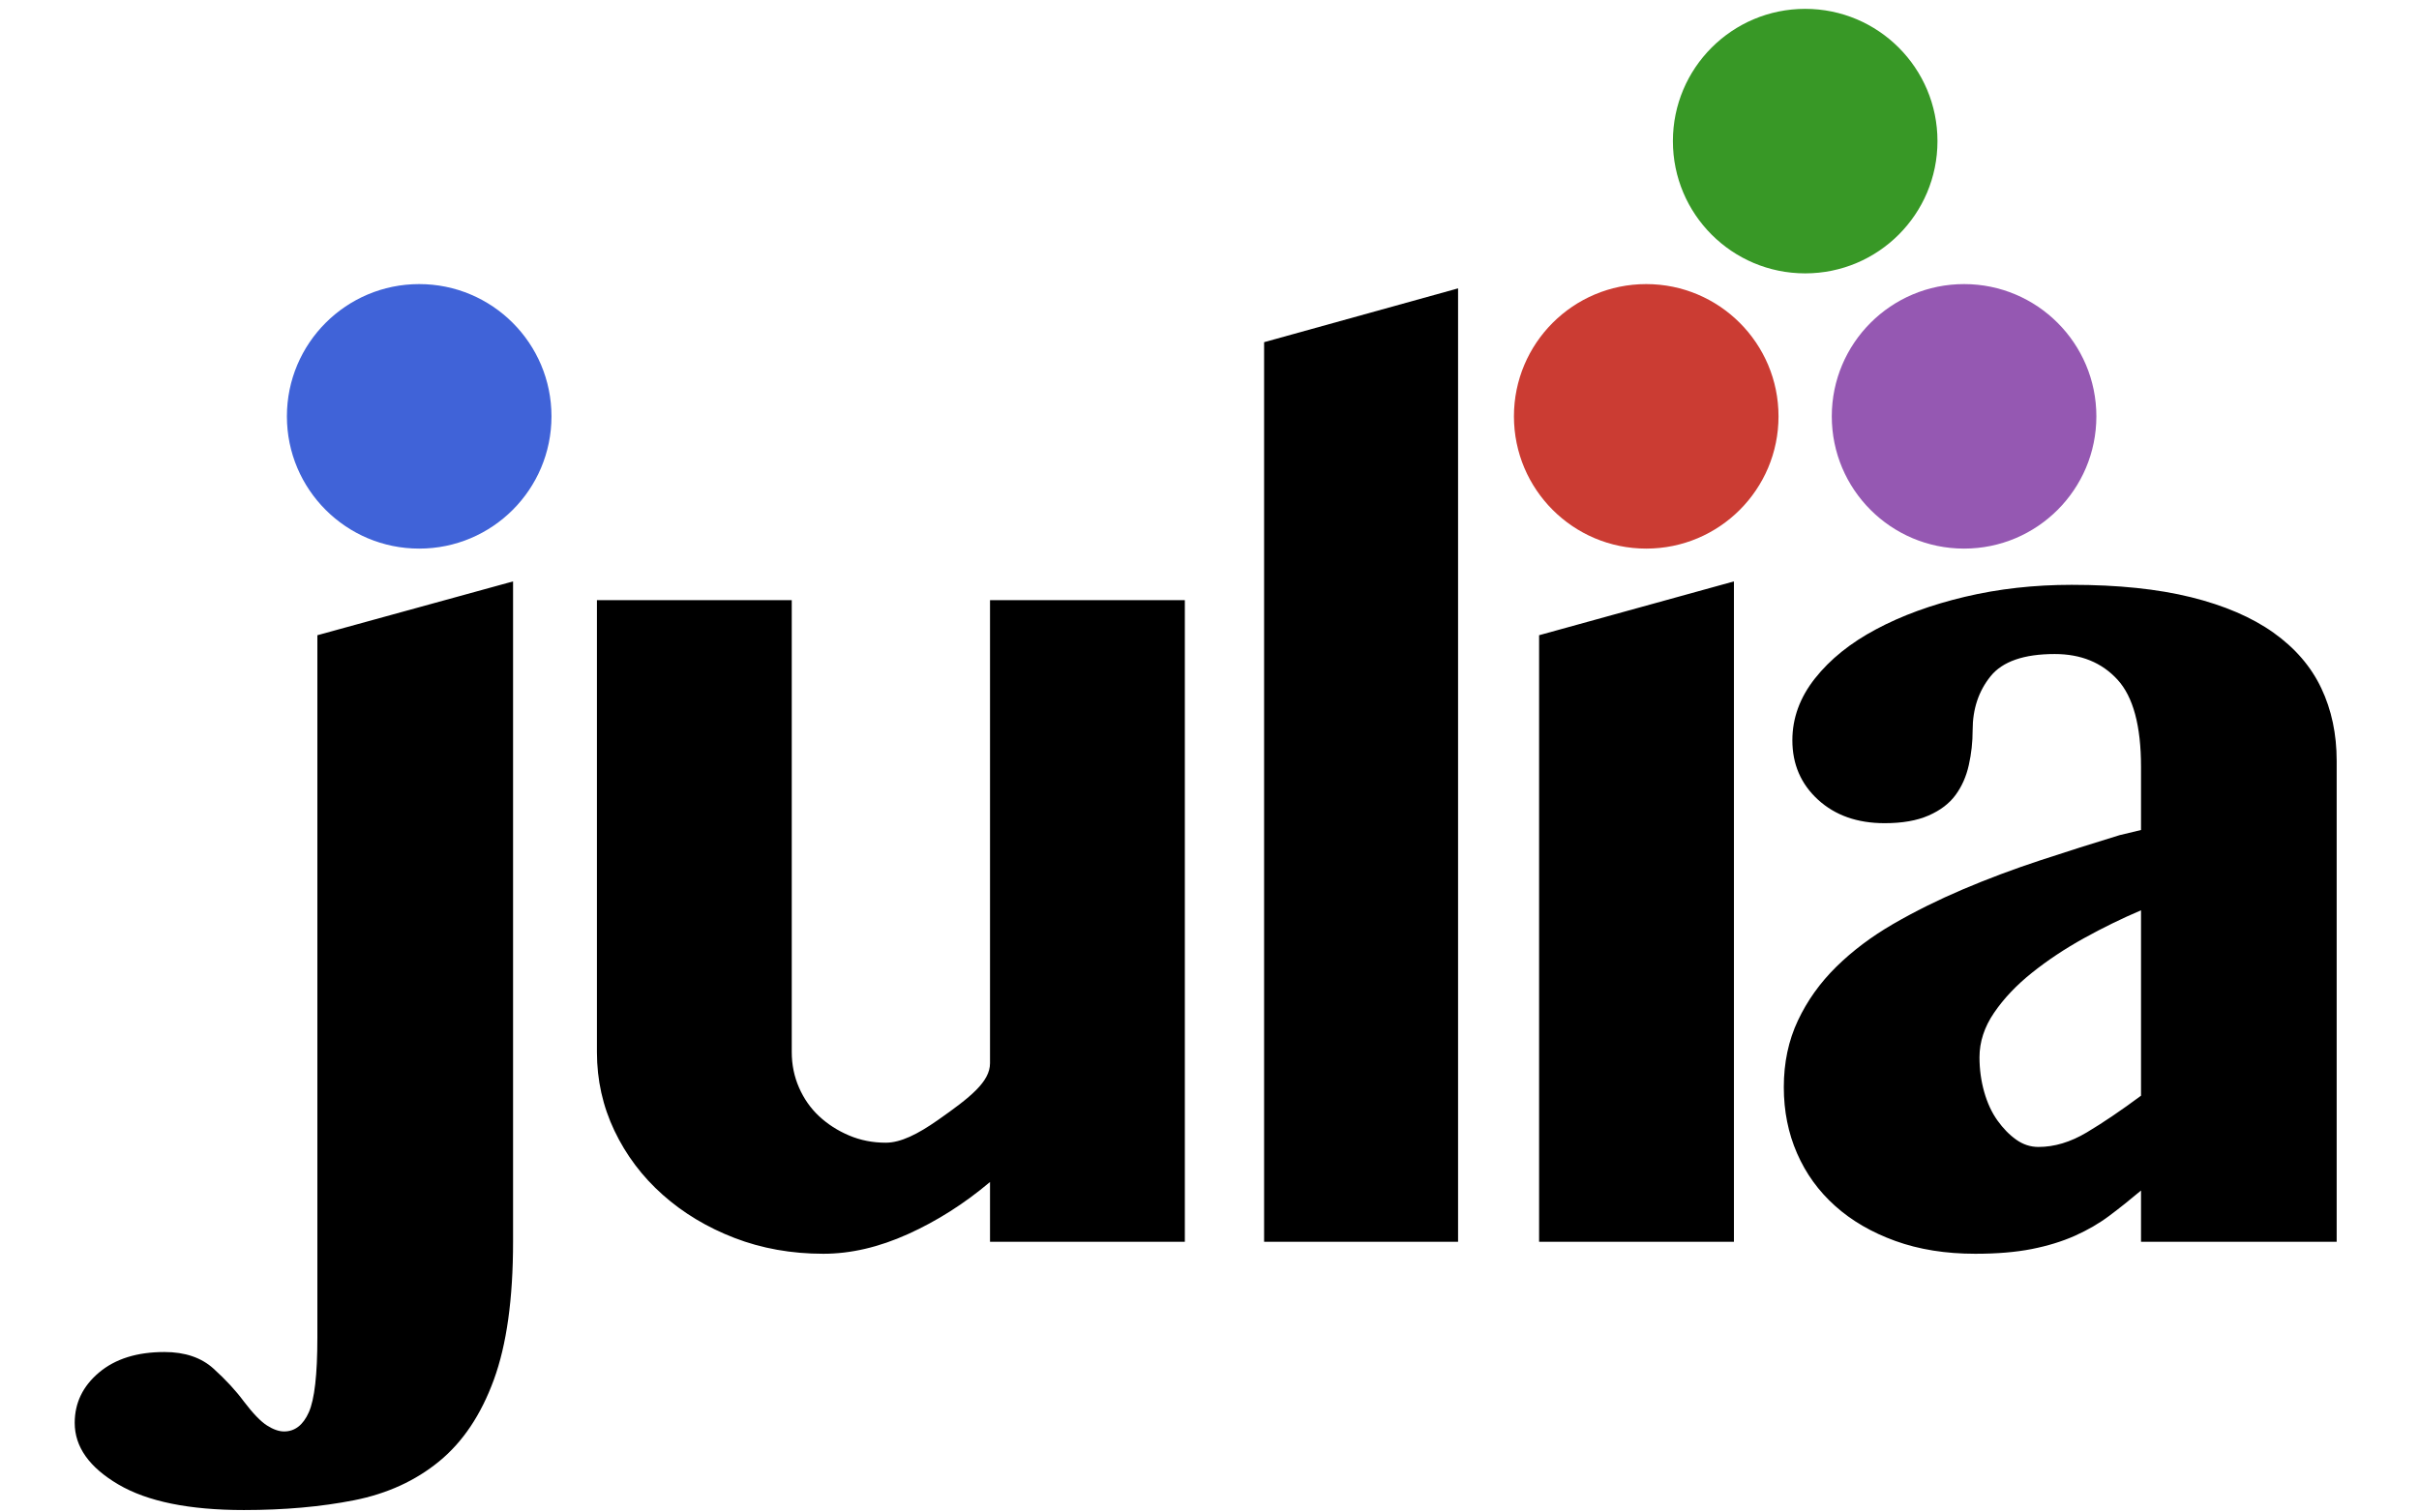
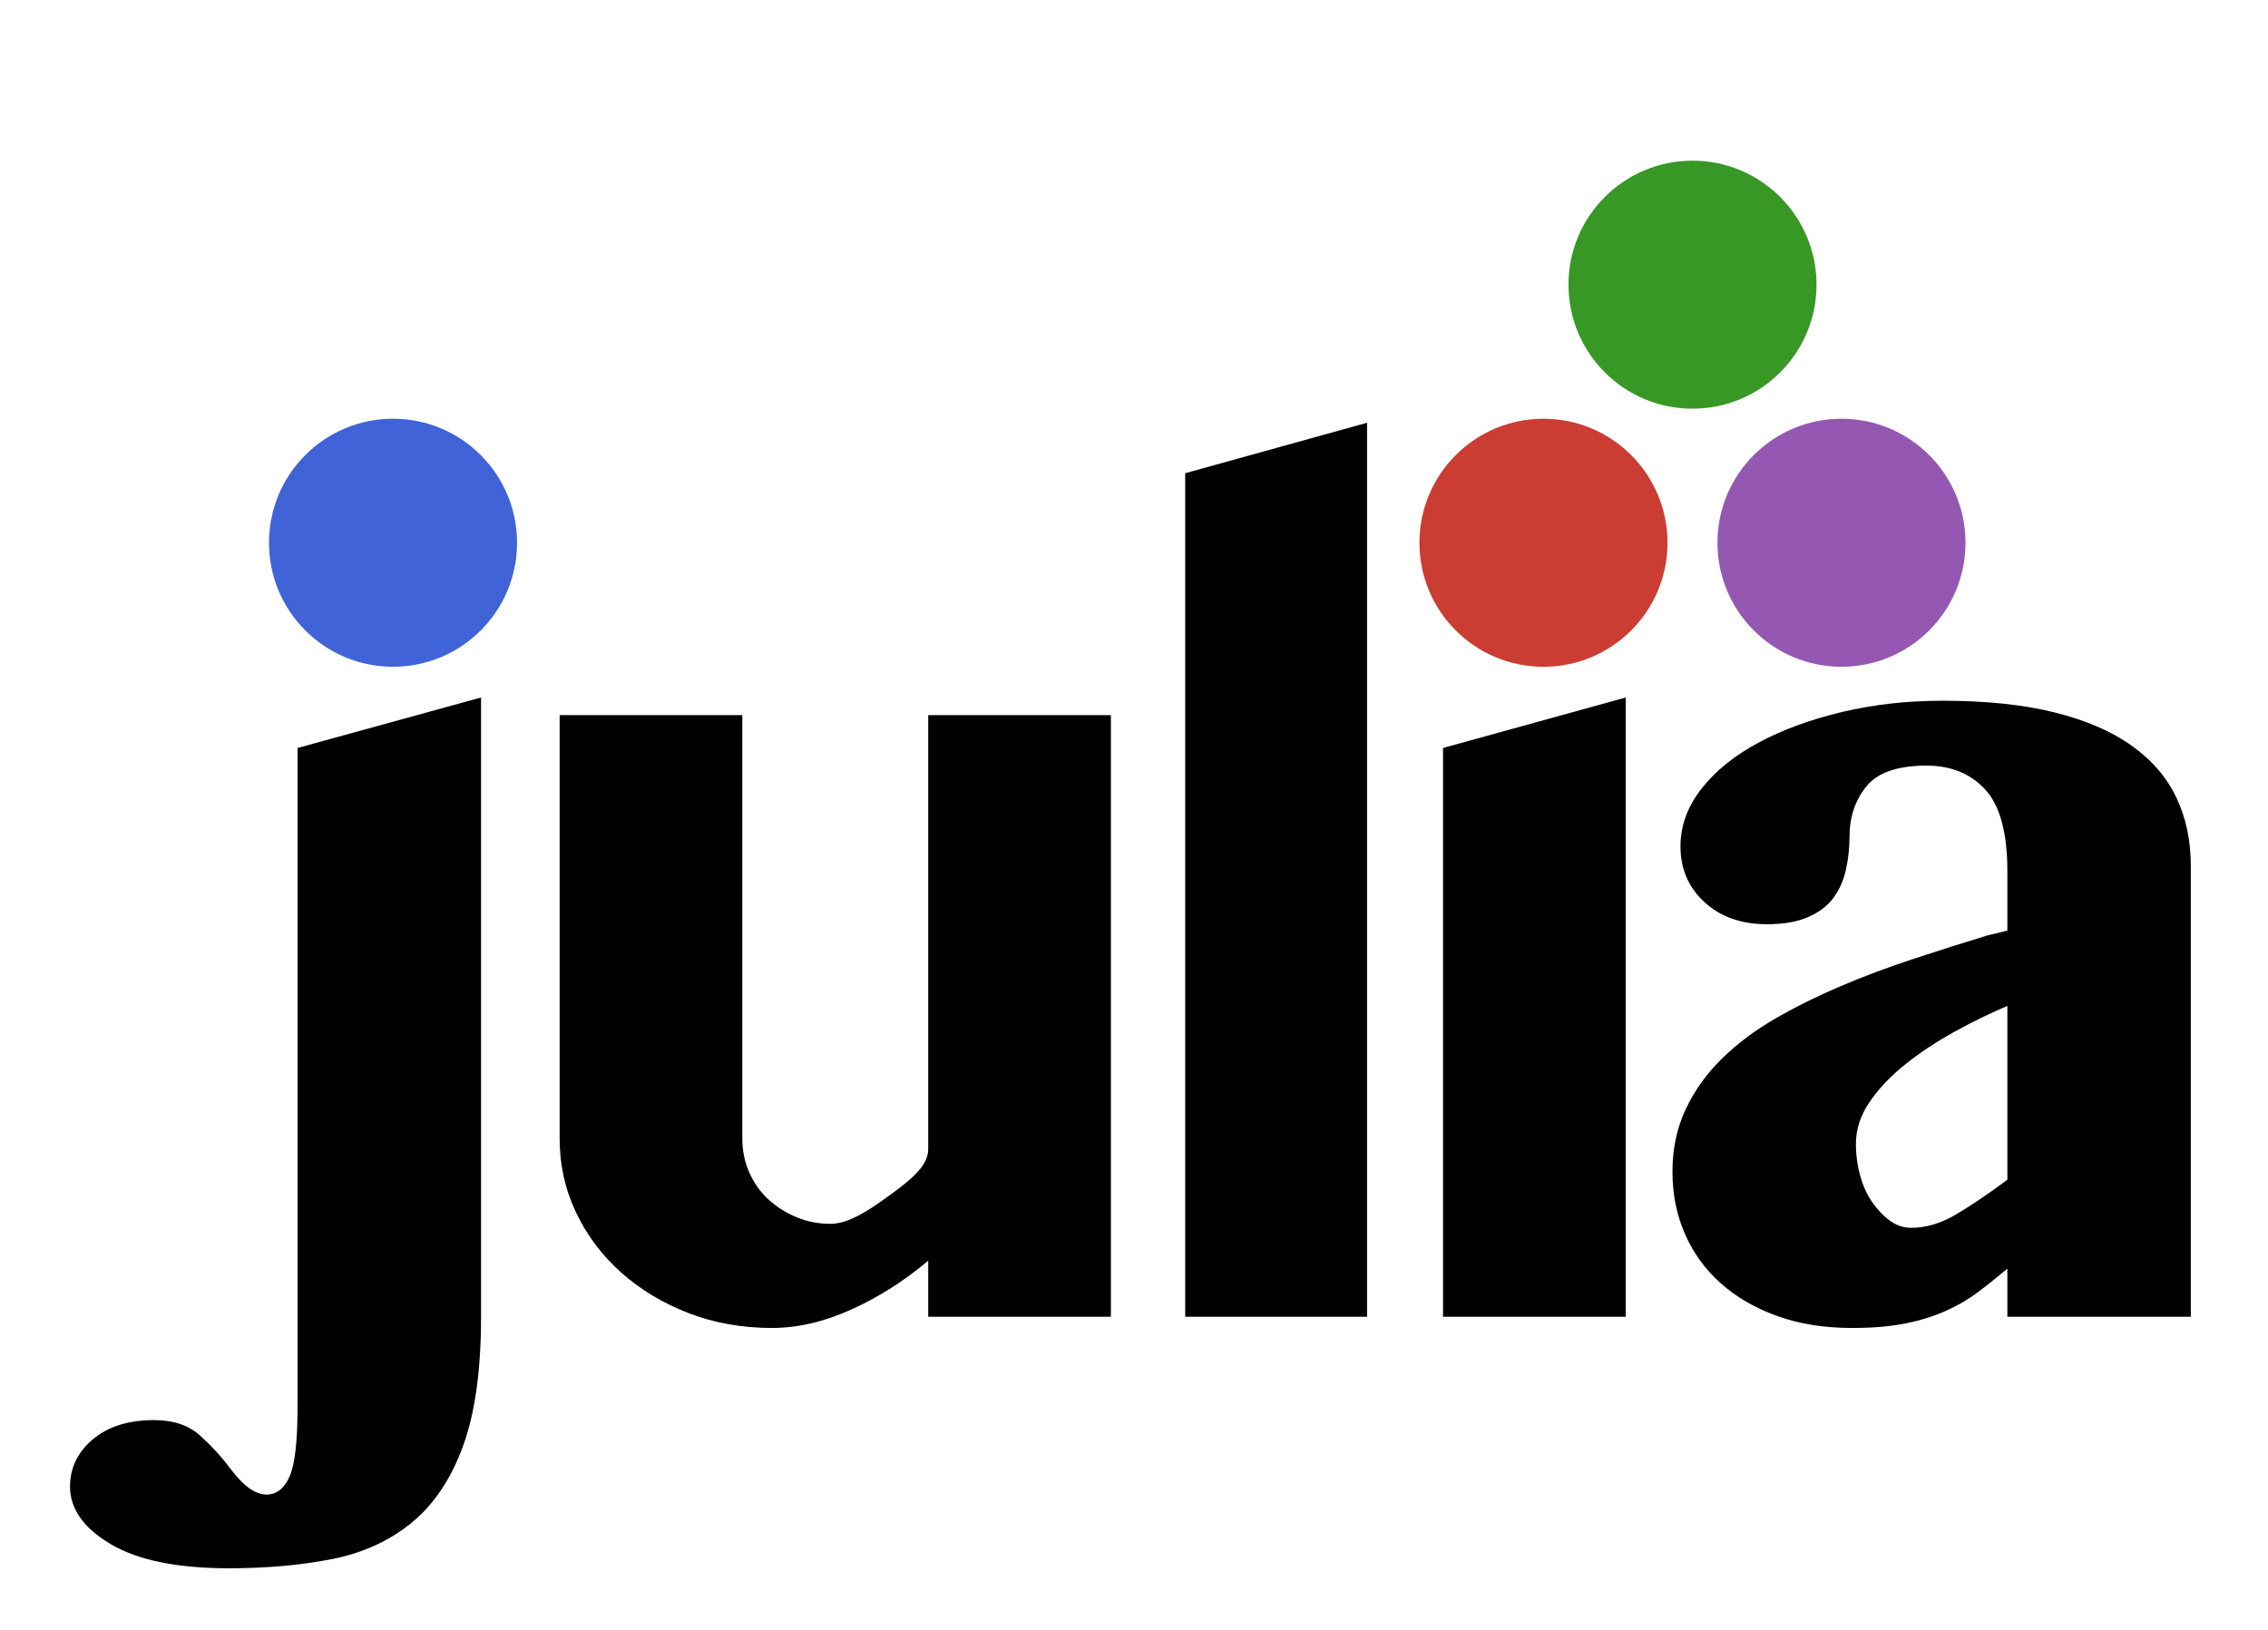
- <svg xmlns="http://www.w3.org/2000/svg" width="320pt" height="200pt" viewBox="0 0 320 200" version="1.1">
-   <g id="surface61">
-     <path style=" stroke:none;fill-rule:nonzero;fill:rgb(0%,0%,0%);fill-opacity:1;" d="M 67.871 164.312 C 67.871 171.848 67.023 177.934 65.328 182.566 C 63.633 187.203 61.223 190.801 58.094 193.363 C 54.969 195.926 51.219 197.641 46.848 198.508 C 42.477 199.371 37.613 199.805 32.266 199.805 C 25.027 199.805 19.488 198.676 15.648 196.414 C 11.805 194.152 9.883 191.441 9.883 188.273 C 9.883 185.637 10.953 183.414 13.102 181.605 C 15.25 179.797 18.133 178.895 21.75 178.895 C 24.465 178.895 26.633 179.629 28.25 181.098 C 29.871 182.566 31.211 184.02 32.266 185.449 C 33.469 187.031 34.488 188.086 35.316 188.613 C 36.145 189.141 36.898 189.406 37.578 189.406 C 39.008 189.406 40.102 188.559 40.855 186.863 C 41.609 185.168 41.984 181.871 41.984 176.973 L 41.984 84.051 L 67.871 76.93 L 67.871 164.312 M 104.738 79.414 L 104.738 139.215 C 104.738 140.875 105.059 142.438 105.699 143.906 C 106.34 145.375 107.227 146.641 108.355 147.695 C 109.488 148.75 110.805 149.598 112.312 150.238 C 113.82 150.879 115.441 151.199 117.176 151.199 C 119.133 151.199 121.359 150.102 124.07 148.203 C 128.363 145.195 130.965 143.129 130.965 140.684 C 130.965 140.098 130.965 79.414 130.965 79.414 L 156.738 79.414 L 156.738 164.312 L 130.965 164.312 L 130.965 156.398 C 127.574 159.262 123.957 161.559 120.113 163.293 C 116.27 165.027 112.539 165.895 108.922 165.895 C 104.703 165.895 100.781 165.195 97.164 163.801 C 93.547 162.406 90.383 160.504 87.672 158.094 C 84.957 155.684 82.828 152.855 81.281 149.613 C 79.738 146.375 78.965 142.906 78.965 139.215 L 78.965 79.414 L 104.738 79.414 M 192.883 164.312 L 167.223 164.312 L 167.223 45.277 L 192.883 38.156 L 192.883 164.312 M 203.602 84.051 L 229.375 76.93 L 229.375 164.312 L 203.602 164.312 L 203.602 84.051 M 283.227 120.449 C 280.738 121.508 278.23 122.73 275.707 124.125 C 273.184 125.52 270.883 127.047 268.812 128.703 C 266.738 130.359 265.062 132.133 263.781 134.016 C 262.5 135.898 261.859 137.859 261.859 139.895 C 261.859 141.477 262.066 143.004 262.48 144.473 C 262.895 145.941 263.48 147.203 264.234 148.258 C 264.988 149.312 265.816 150.16 266.723 150.801 C 267.625 151.441 268.605 151.762 269.66 151.762 C 271.77 151.762 273.898 151.121 276.047 149.84 C 278.195 148.559 280.586 146.941 283.227 144.98 L 283.227 120.449 M 309.109 164.312 L 283.227 164.312 L 283.227 157.527 C 281.793 158.734 280.398 159.848 279.043 160.863 C 277.688 161.879 276.16 162.766 274.465 163.52 C 272.77 164.273 270.867 164.855 268.754 165.273 C 266.645 165.688 264.156 165.895 261.297 165.895 C 257.375 165.895 253.852 165.328 250.727 164.199 C 247.598 163.066 244.941 161.523 242.758 159.562 C 240.57 157.605 238.895 155.285 237.727 152.609 C 236.559 149.938 235.973 147.016 235.973 143.852 C 235.973 140.609 236.594 137.672 237.84 135.031 C 239.082 132.395 240.777 130.023 242.926 127.91 C 245.074 125.801 247.578 123.918 250.441 122.258 C 253.305 120.602 256.379 119.074 259.656 117.68 C 262.934 116.285 266.344 115.008 269.887 113.84 C 273.426 112.672 276.934 111.559 280.398 110.504 L 283.227 109.824 L 283.227 101.461 C 283.227 96.035 282.188 92.191 280.117 89.93 C 278.043 87.668 275.273 86.539 271.809 86.539 C 267.738 86.539 264.91 87.52 263.328 89.477 C 261.746 91.438 260.953 93.809 260.953 96.598 C 260.953 98.18 260.785 99.727 260.445 101.234 C 260.109 102.742 259.523 104.059 258.695 105.191 C 257.867 106.32 256.68 107.227 255.133 107.902 C 253.59 108.582 251.648 108.922 249.312 108.922 C 245.695 108.922 242.758 107.883 240.496 105.812 C 238.234 103.738 237.105 101.121 237.105 97.953 C 237.105 95.016 238.102 92.285 240.098 89.762 C 242.098 87.234 244.789 85.066 248.184 83.262 C 251.574 81.449 255.492 80.02 259.938 78.965 C 264.383 77.91 269.094 77.383 274.066 77.383 C 280.172 77.383 285.43 77.93 289.84 79.02 C 294.246 80.113 297.883 81.676 300.746 83.711 C 303.609 85.746 305.719 88.195 307.074 91.059 C 308.434 93.922 309.109 97.129 309.109 100.668 L 309.109 164.312 " />
-     <path style=" stroke:none;fill-rule:nonzero;fill:rgb(79.6%,23.5%,20%);fill-opacity:1;" d="M 235.273 55.09 C 235.273 64.758 227.438 72.59 217.773 72.59 C 208.105 72.59 200.273 64.758 200.273 55.09 C 200.273 45.426 208.105 37.59 217.773 37.59 C 227.438 37.59 235.273 45.426 235.273 55.09 " />
-     <path style=" stroke:none;fill-rule:nonzero;fill:rgb(25.1%,38.8%,84.7%);fill-opacity:1;" d="M 72.953 55.09 C 72.953 64.758 65.117 72.59 55.453 72.59 C 45.789 72.59 37.953 64.758 37.953 55.09 C 37.953 45.426 45.789 37.59 55.453 37.59 C 65.117 37.59 72.953 45.426 72.953 55.09 " />
-     <path style=" stroke:none;fill-rule:nonzero;fill:rgb(58.4%,34.5%,69.8%);fill-opacity:1;" d="M 277.32 55.09 C 277.32 64.758 269.484 72.59 259.82 72.59 C 250.156 72.59 242.32 64.758 242.32 55.09 C 242.32 45.426 250.156 37.59 259.82 37.59 C 269.484 37.59 277.32 45.426 277.32 55.09 " />
-     <path style=" stroke:none;fill-rule:nonzero;fill:rgb(22%,59.6%,14.9%);fill-opacity:1;" d="M 256.301 18.672 C 256.301 28.336 248.465 36.172 238.801 36.172 C 229.133 36.172 221.301 28.336 221.301 18.672 C 221.301 9.008 229.133 1.172 238.801 1.172 C 248.465 1.172 256.301 9.008 256.301 18.672 " />
-   </g>
+ <svg xmlns="http://www.w3.org/2000/svg" width="320" height="230" viewBox="0 0 320 230">
+   <rect x="-32" y="-23" width="384" height="276" fill="rgb(100%, 100%, 100%)" fill-opacity="1" />
+   <path fill-rule="nonzero" fill="rgb(0%, 0%, 0%)" fill-opacity="1" d="M 67.871 185.812 C 67.871 193.348 67.023 199.434 65.328 204.066 C 63.633 208.703 61.223 212.301 58.094 214.863 C 54.969 217.426 51.219 219.141 46.848 220.008 C 42.477 220.871 37.613 221.305 32.266 221.305 C 25.027 221.305 19.488 220.176 15.648 217.914 C 11.805 215.652 9.883 212.941 9.883 209.773 C 9.883 207.137 10.953 204.914 13.102 203.105 C 15.25 201.297 18.133 200.395 21.75 200.395 C 24.465 200.395 26.633 201.129 28.25 202.598 C 29.871 204.066 31.211 205.52 32.266 206.949 C 33.469 208.531 34.488 209.586 35.316 210.113 C 36.145 210.641 36.898 210.906 37.578 210.906 C 39.008 210.906 40.102 210.059 40.855 208.363 C 41.609 206.668 41.984 203.371 41.984 198.473 L 41.984 105.551 L 67.871 98.43 Z M 104.738 100.914 L 104.738 160.715 C 104.738 162.375 105.059 163.938 105.699 165.406 C 106.34 166.875 107.227 168.141 108.355 169.195 C 109.488 170.25 110.805 171.098 112.312 171.738 C 113.82 172.379 115.441 172.699 117.176 172.699 C 119.133 172.699 121.359 171.602 124.07 169.703 C 128.363 166.695 130.965 164.629 130.965 162.184 L 130.965 100.914 L 156.738 100.914 L 156.738 185.812 L 130.965 185.812 L 130.965 177.898 C 127.574 180.762 123.957 183.059 120.113 184.793 C 116.27 186.527 112.539 187.395 108.922 187.395 C 104.703 187.395 100.781 186.695 97.164 185.301 C 93.547 183.906 90.383 182.004 87.672 179.594 C 84.957 177.184 82.828 174.355 81.281 171.113 C 79.738 167.875 78.965 164.406 78.965 160.715 L 78.965 100.914 Z M 192.883 185.812 L 167.223 185.812 L 167.223 66.777 L 192.883 59.656 Z M 203.602 105.551 L 229.375 98.43 L 229.375 185.812 L 203.602 185.812 Z M 283.227 141.949 C 280.738 143.008 278.23 144.23 275.707 145.625 C 273.184 147.02 270.883 148.547 268.812 150.203 C 266.738 151.859 265.062 153.633 263.781 155.516 C 262.5 157.398 261.859 159.359 261.859 161.395 C 261.859 162.977 262.066 164.504 262.48 165.973 C 262.895 167.441 263.48 168.703 264.234 169.758 C 264.988 170.812 265.816 171.66 266.723 172.301 C 267.625 172.941 268.605 173.262 269.66 173.262 C 271.77 173.262 273.898 172.621 276.047 171.34 C 278.195 170.059 280.586 168.441 283.227 166.48 Z M 309.109 185.812 L 283.227 185.812 L 283.227 179.027 C 281.793 180.234 280.398 181.348 279.043 182.363 C 277.688 183.379 276.16 184.266 274.465 185.02 C 272.77 185.773 270.867 186.355 268.754 186.773 C 266.645 187.188 264.156 187.395 261.297 187.395 C 257.375 187.395 253.852 186.828 250.727 185.699 C 247.598 184.566 244.941 183.023 242.758 181.062 C 240.57 179.105 238.895 176.785 237.727 174.109 C 236.559 171.438 235.973 168.516 235.973 165.352 C 235.973 162.109 236.594 159.172 237.84 156.531 C 239.082 153.895 240.777 151.523 242.926 149.41 C 245.074 147.301 247.578 145.418 250.441 143.758 C 253.305 142.102 256.379 140.574 259.656 139.18 C 262.934 137.785 266.344 136.508 269.887 135.34 C 273.426 134.172 276.934 133.059 280.398 132.004 L 283.227 131.324 L 283.227 122.961 C 283.227 117.535 282.188 113.691 280.117 111.43 C 278.043 109.168 275.273 108.039 271.809 108.039 C 267.738 108.039 264.91 109.02 263.328 110.977 C 261.746 112.938 260.953 115.309 260.953 118.098 C 260.953 119.68 260.785 121.227 260.445 122.734 C 260.109 124.242 259.523 125.559 258.695 126.691 C 257.867 127.82 256.68 128.727 255.133 129.402 C 253.59 130.082 251.648 130.422 249.312 130.422 C 245.695 130.422 242.758 129.383 240.496 127.312 C 238.234 125.238 237.105 122.621 237.105 119.453 C 237.105 116.516 238.102 113.785 240.098 111.262 C 242.098 108.734 244.789 106.566 248.184 104.762 C 251.574 102.949 255.492 101.52 259.938 100.465 C 264.383 99.41 269.094 98.883 274.066 98.883 C 280.172 98.883 285.43 99.43 289.84 100.52 C 294.246 101.613 297.883 103.176 300.746 105.211 C 303.609 107.246 305.719 109.695 307.074 112.559 C 308.434 115.422 309.109 118.629 309.109 122.168 Z M 309.109 185.812 " />
+   <path fill-rule="nonzero" fill="rgb(25.1%, 38.8%, 84.7%)" fill-opacity="1" d="M 72.953 76.59 C 72.953 86.258 65.117 94.09 55.453 94.09 C 45.789 94.09 37.953 86.258 37.953 76.59 C 37.953 66.926 45.789 59.09 55.453 59.09 C 65.117 59.09 72.953 66.926 72.953 76.59 Z M 72.953 76.59 " />
+   <path fill-rule="nonzero" fill="rgb(22%, 59.6%, 14.9%)" fill-opacity="1" d="M 256.301 40.172 C 256.301 49.836 248.465 57.672 238.801 57.672 C 229.133 57.672 221.301 49.836 221.301 40.172 C 221.301 30.508 229.133 22.672 238.801 22.672 C 248.465 22.672 256.301 30.508 256.301 40.172 Z M 256.301 40.172 " />
+   <path fill-rule="nonzero" fill="rgb(58.4%, 34.5%, 69.8%)" fill-opacity="1" d="M 277.32 76.59 C 277.32 86.258 269.484 94.09 259.82 94.09 C 250.156 94.09 242.32 86.258 242.32 76.59 C 242.32 66.926 250.156 59.09 259.82 59.09 C 269.484 59.09 277.32 66.926 277.32 76.59 Z M 277.32 76.59 " />
+   <path fill-rule="nonzero" fill="rgb(79.6%, 23.5%, 20%)" fill-opacity="1" d="M 235.273 76.59 C 235.273 86.258 227.438 94.09 217.773 94.09 C 208.105 94.09 200.273 86.258 200.273 76.59 C 200.273 66.926 208.105 59.09 217.773 59.09 C 227.438 59.09 235.273 66.926 235.273 76.59 Z M 235.273 76.59 " />
</svg>
